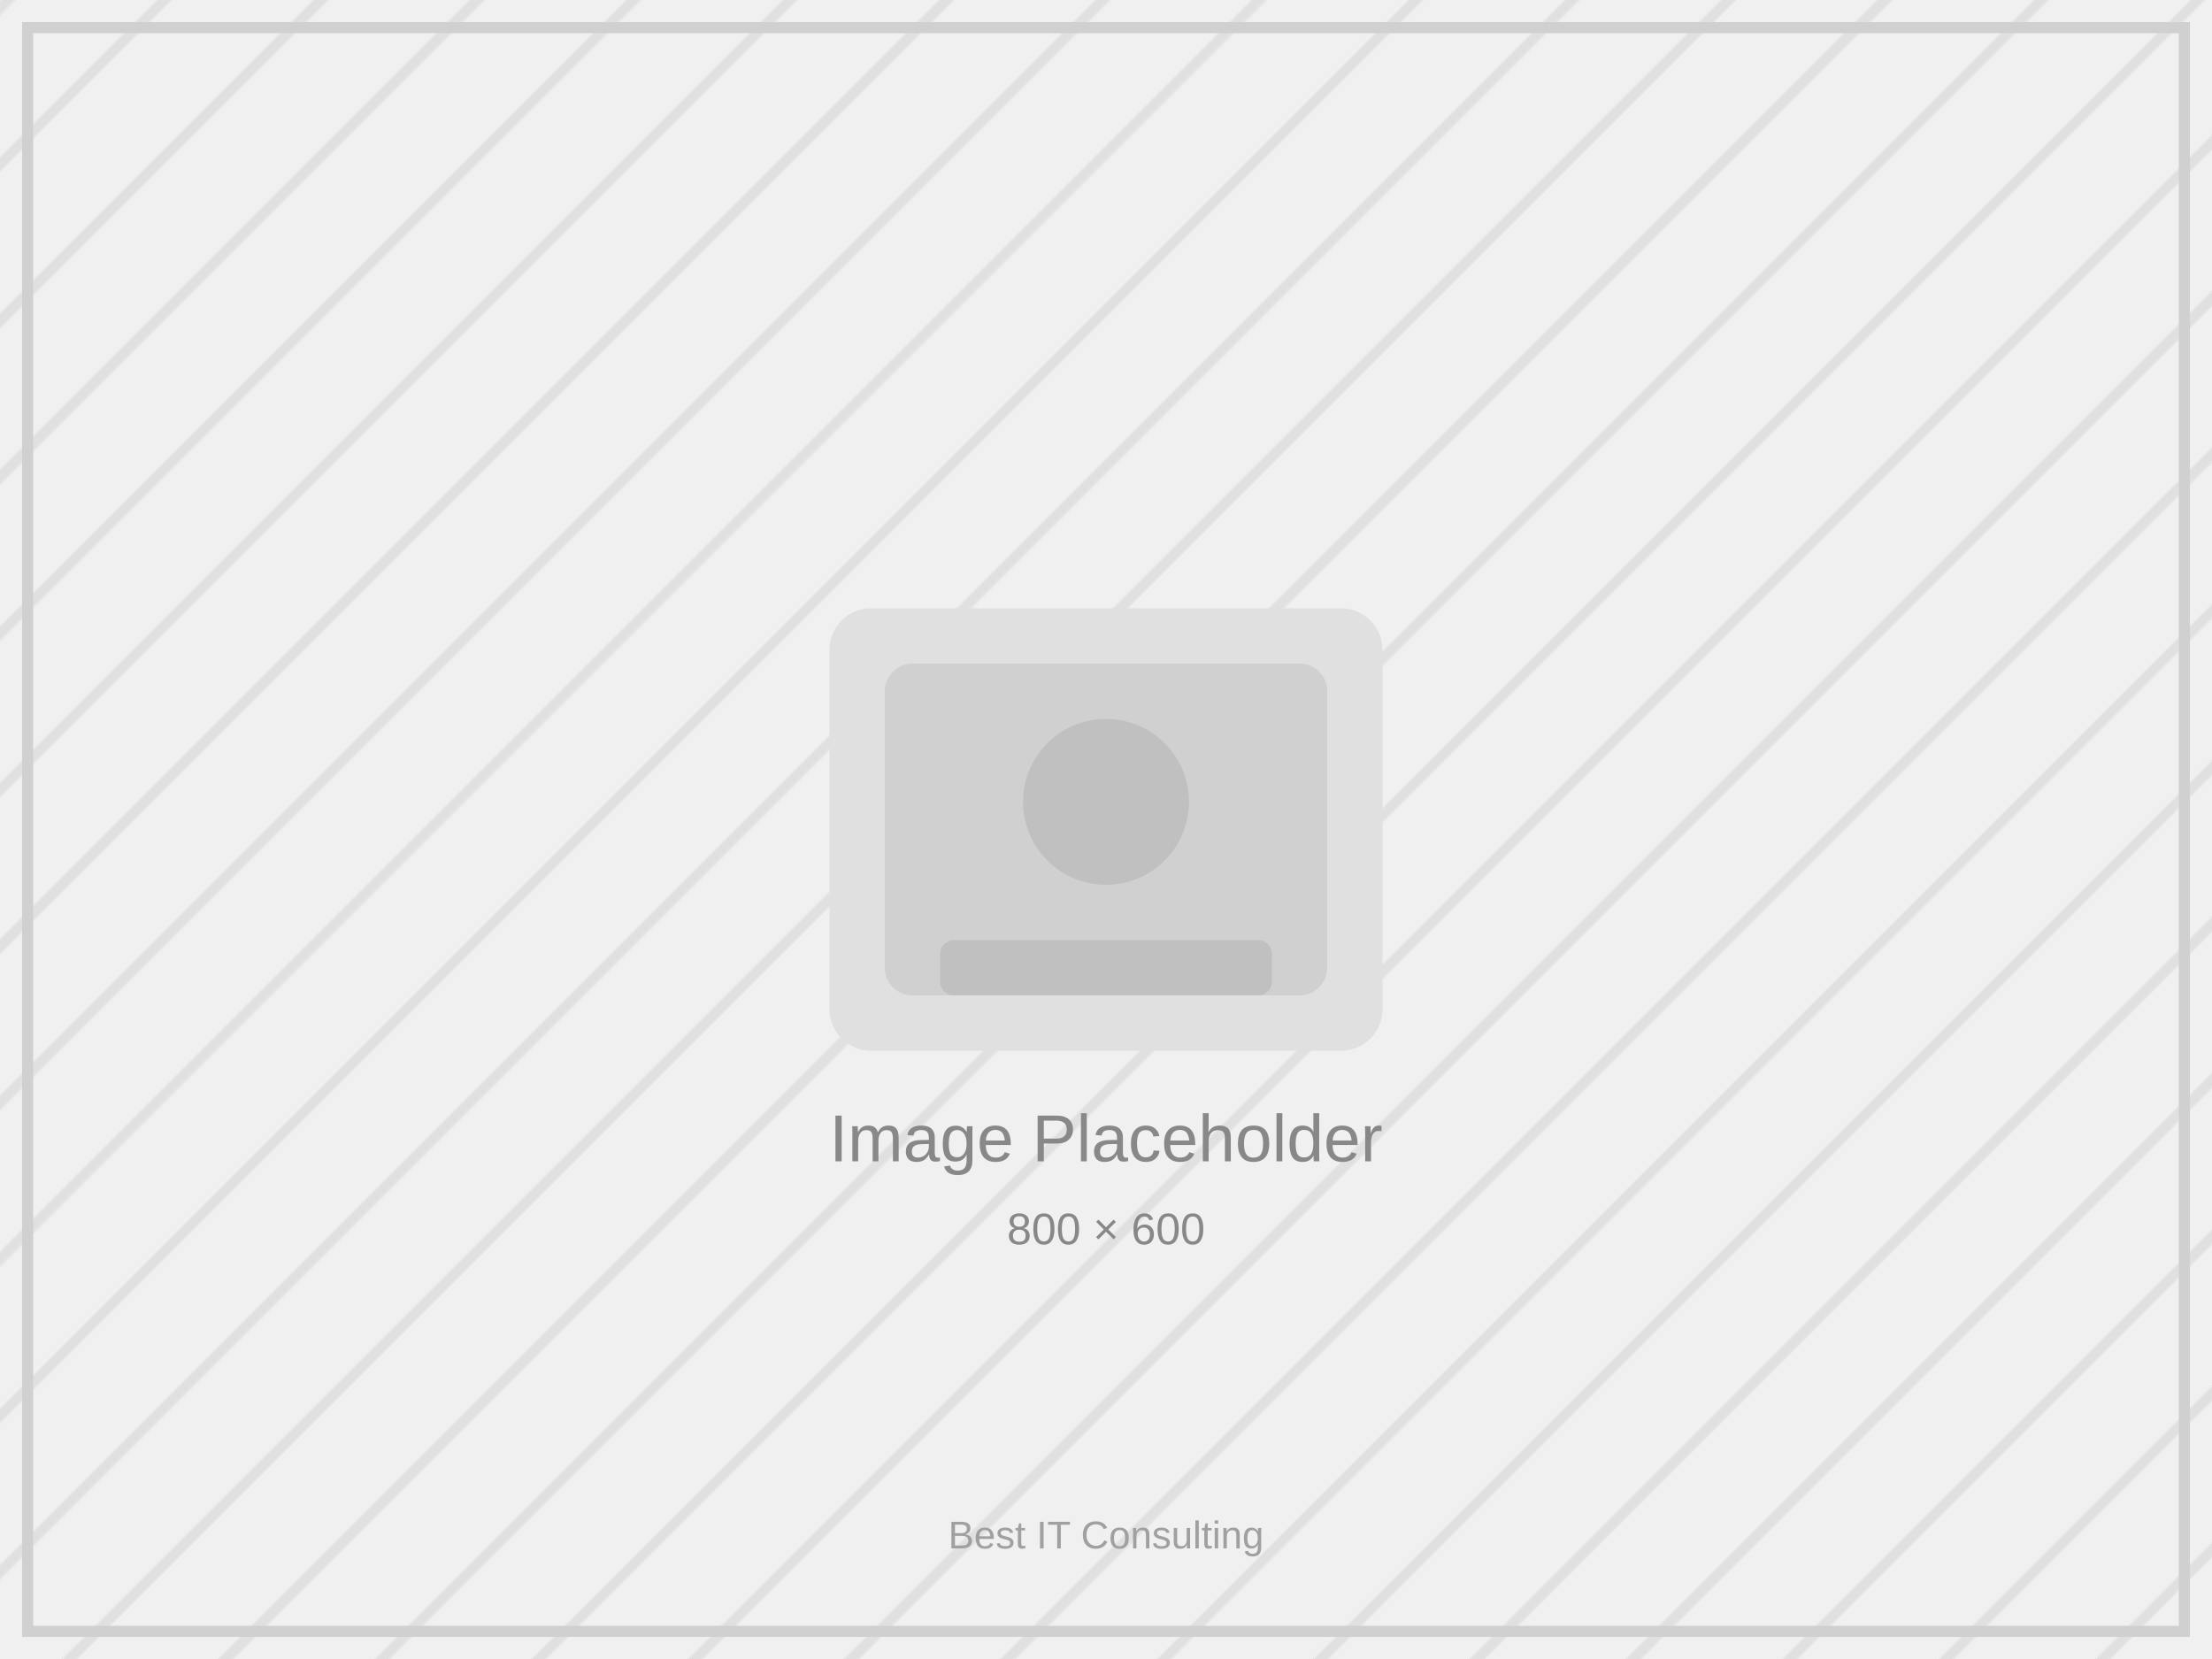
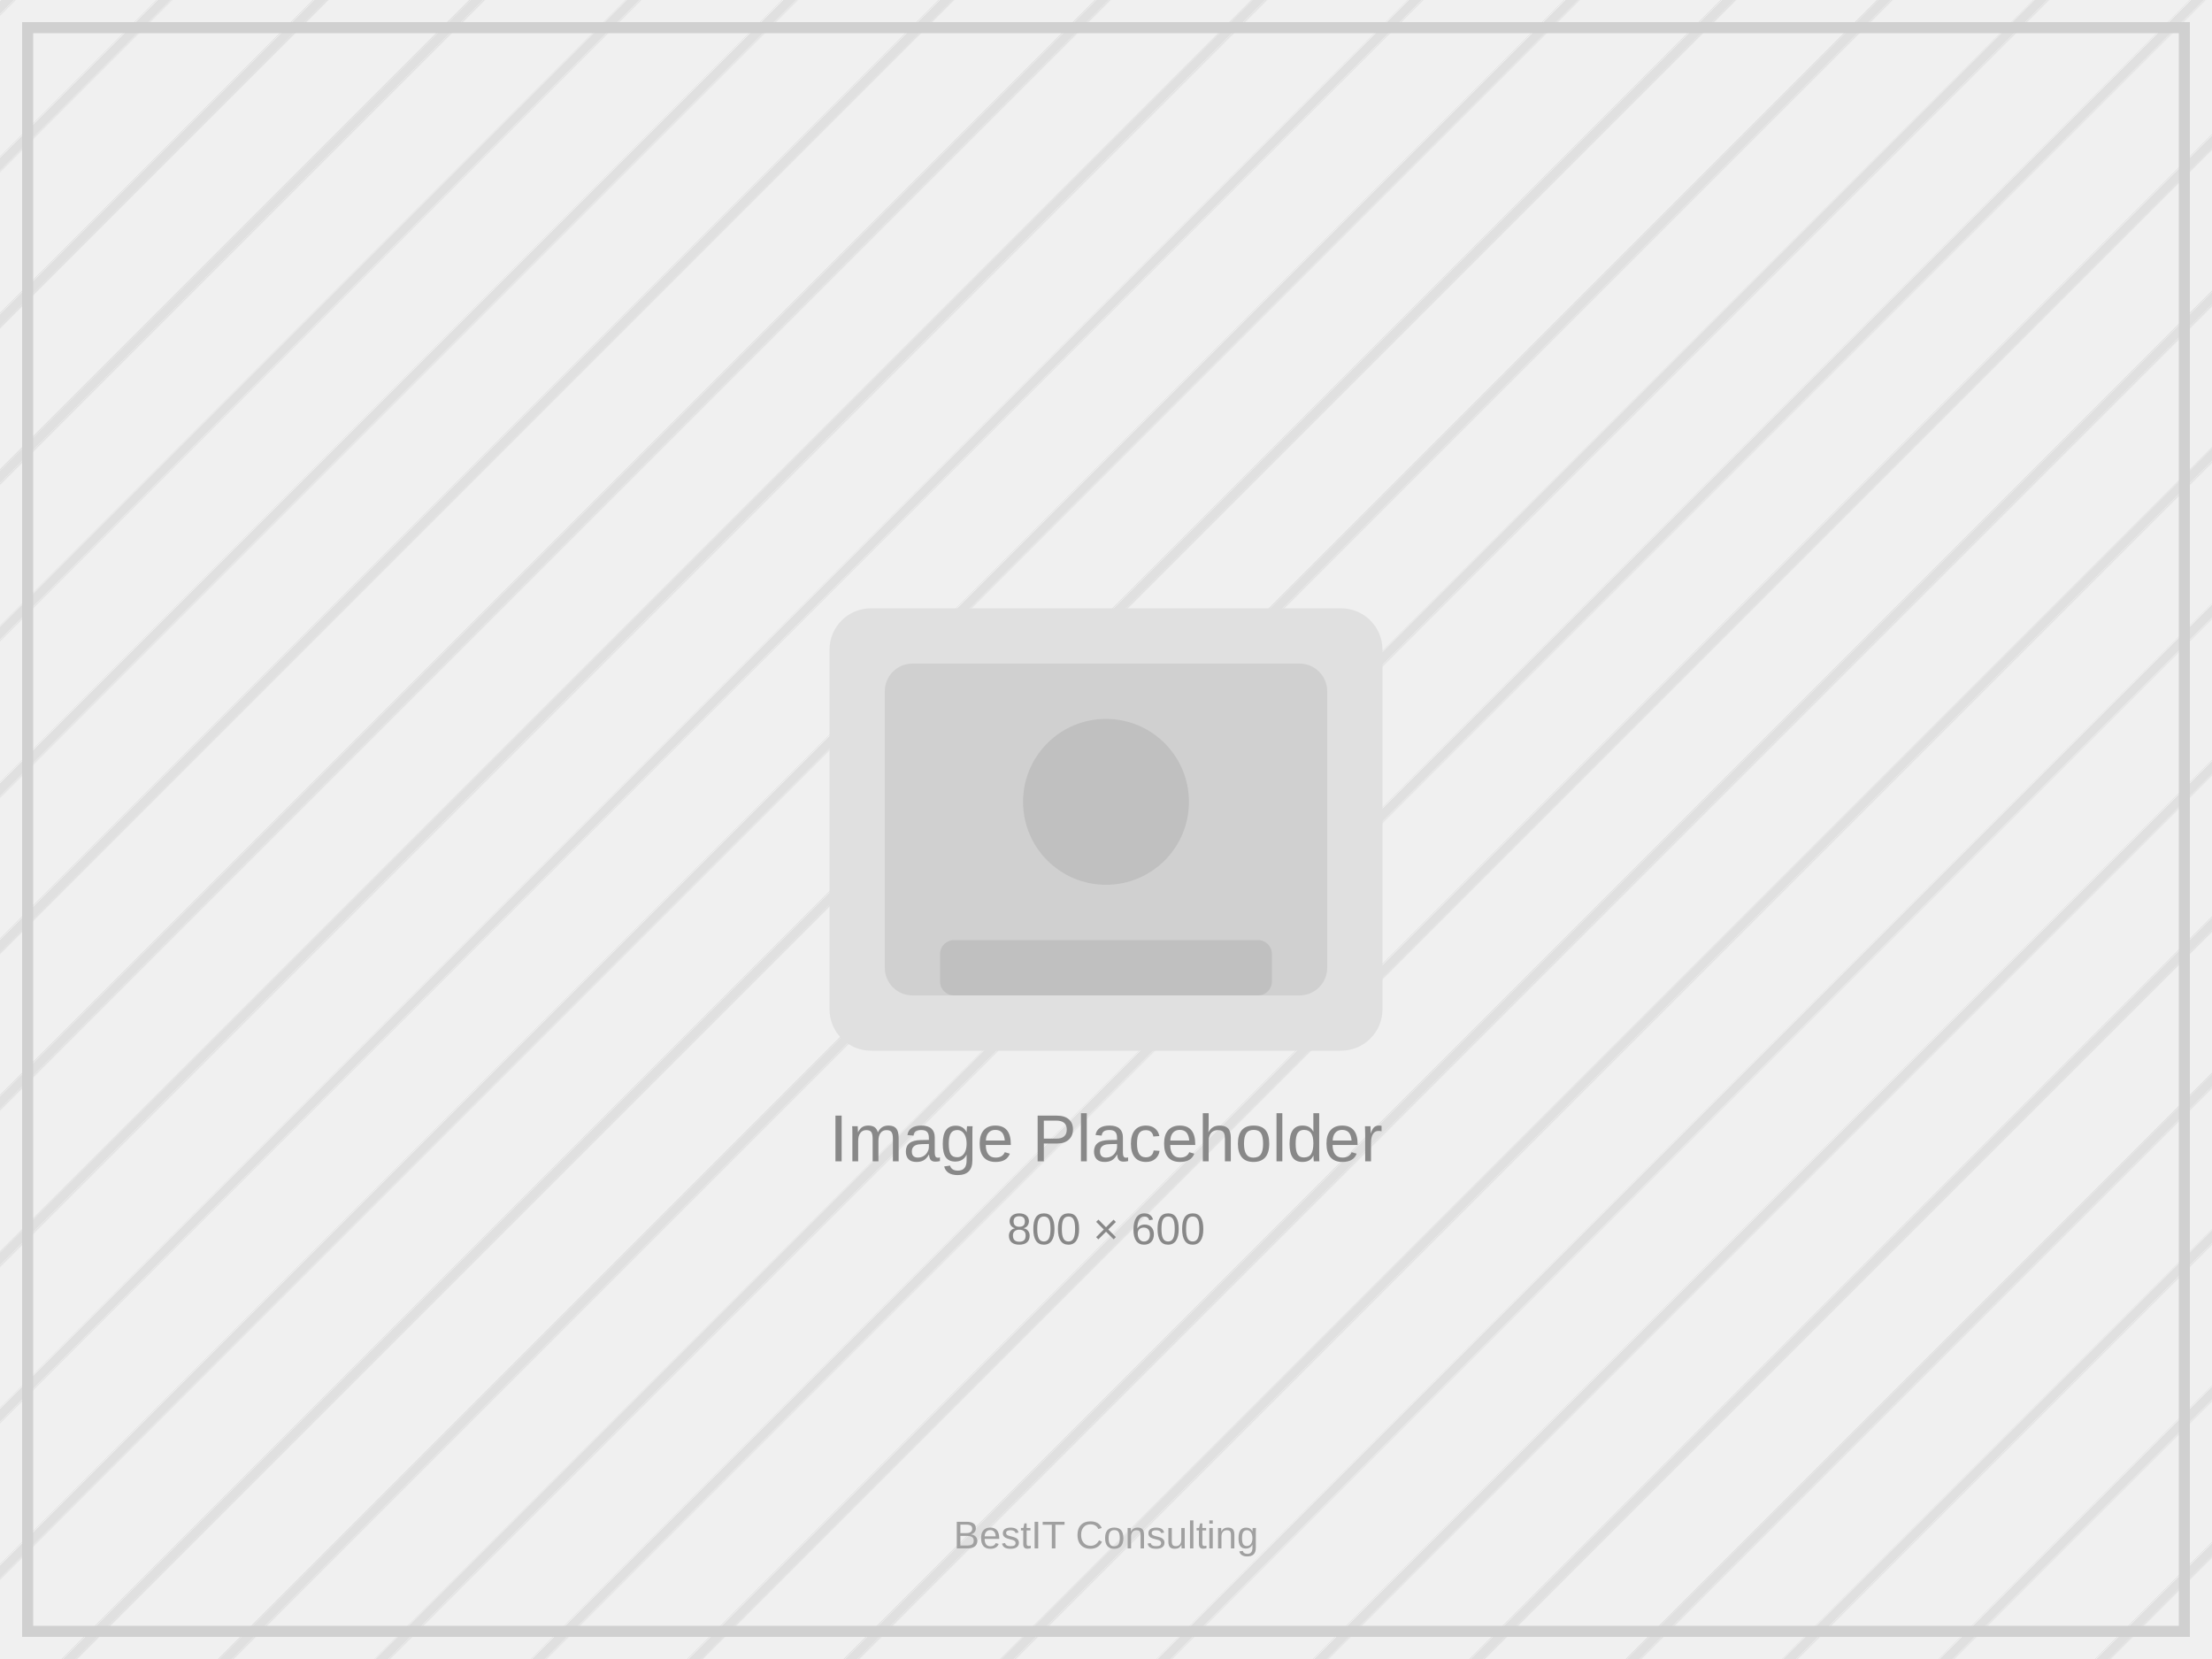
<svg xmlns="http://www.w3.org/2000/svg" width="800" height="600">
  <rect width="800" height="600" fill="#f0f0f0" />
  <defs>
    <pattern id="diagonalLines" width="40" height="40" patternUnits="userSpaceOnUse" patternTransform="rotate(45)">
      <line x1="0" y1="0" x2="0" y2="40" stroke="#e0e0e0" stroke-width="8" />
    </pattern>
  </defs>
  <rect width="800" height="600" fill="url(#diagonalLines)" />
  <rect x="10" y="10" width="780" height="580" stroke="#d0d0d0" stroke-width="4" fill="none" />
  <g transform="translate(400, 300)">
    <rect x="-100" y="-80" width="200" height="160" rx="15" fill="#e0e0e0" />
    <rect x="-80" y="-60" width="160" height="120" rx="10" fill="#d0d0d0" />
    <circle cx="0" cy="-10" r="30" fill="#c0c0c0" />
    <rect x="-60" y="40" width="120" height="20" rx="5" fill="#c0c0c0" />
  </g>
  <text x="400" y="420" font-family="Arial, sans-serif" font-size="24" text-anchor="middle" fill="#888888">Image Placeholder</text>
  <text x="400" y="450" font-family="Arial, sans-serif" font-size="16" text-anchor="middle" fill="#888888">800 × 600</text>
-   <text x="400" y="560" font-family="Arial, sans-serif" font-size="14" text-anchor="middle" fill="#a0a0a0">Best IT Consulting</text>
+   <text x="400" y="560" font-family="Arial, sans-serif" font-size="14" text-anchor="middle" fill="#a0a0a0">BestIT Consulting</text>
</svg>
